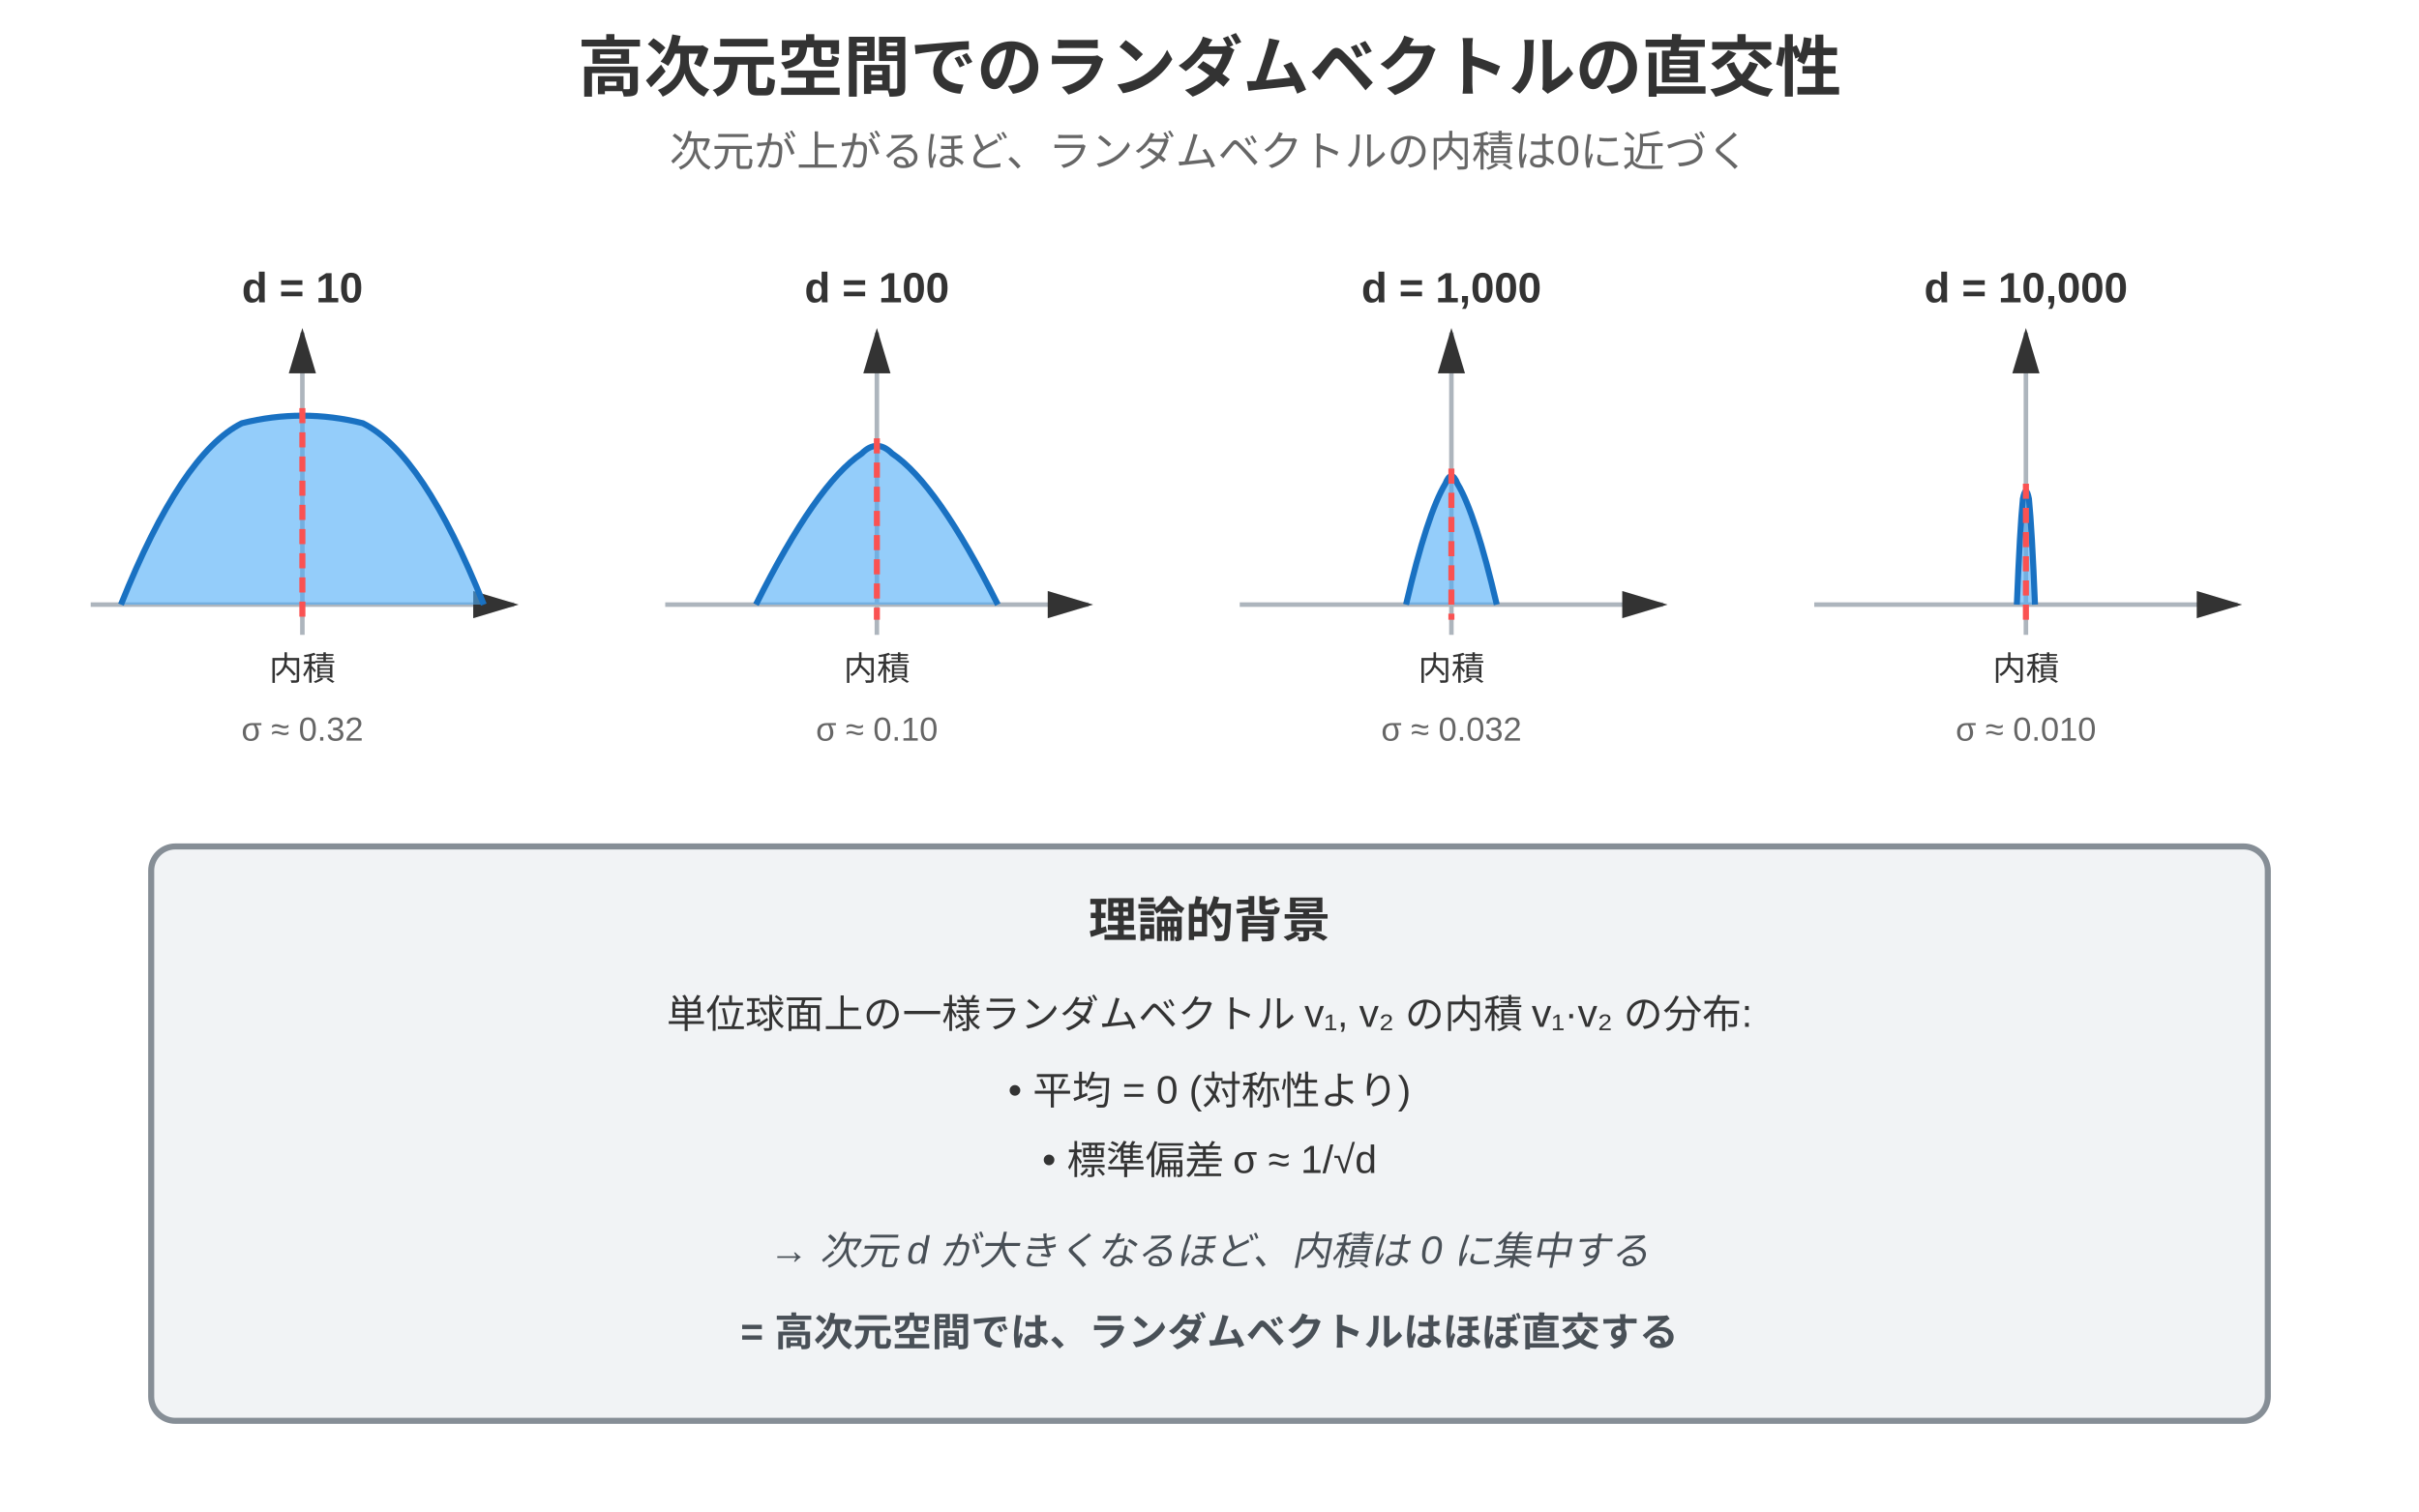
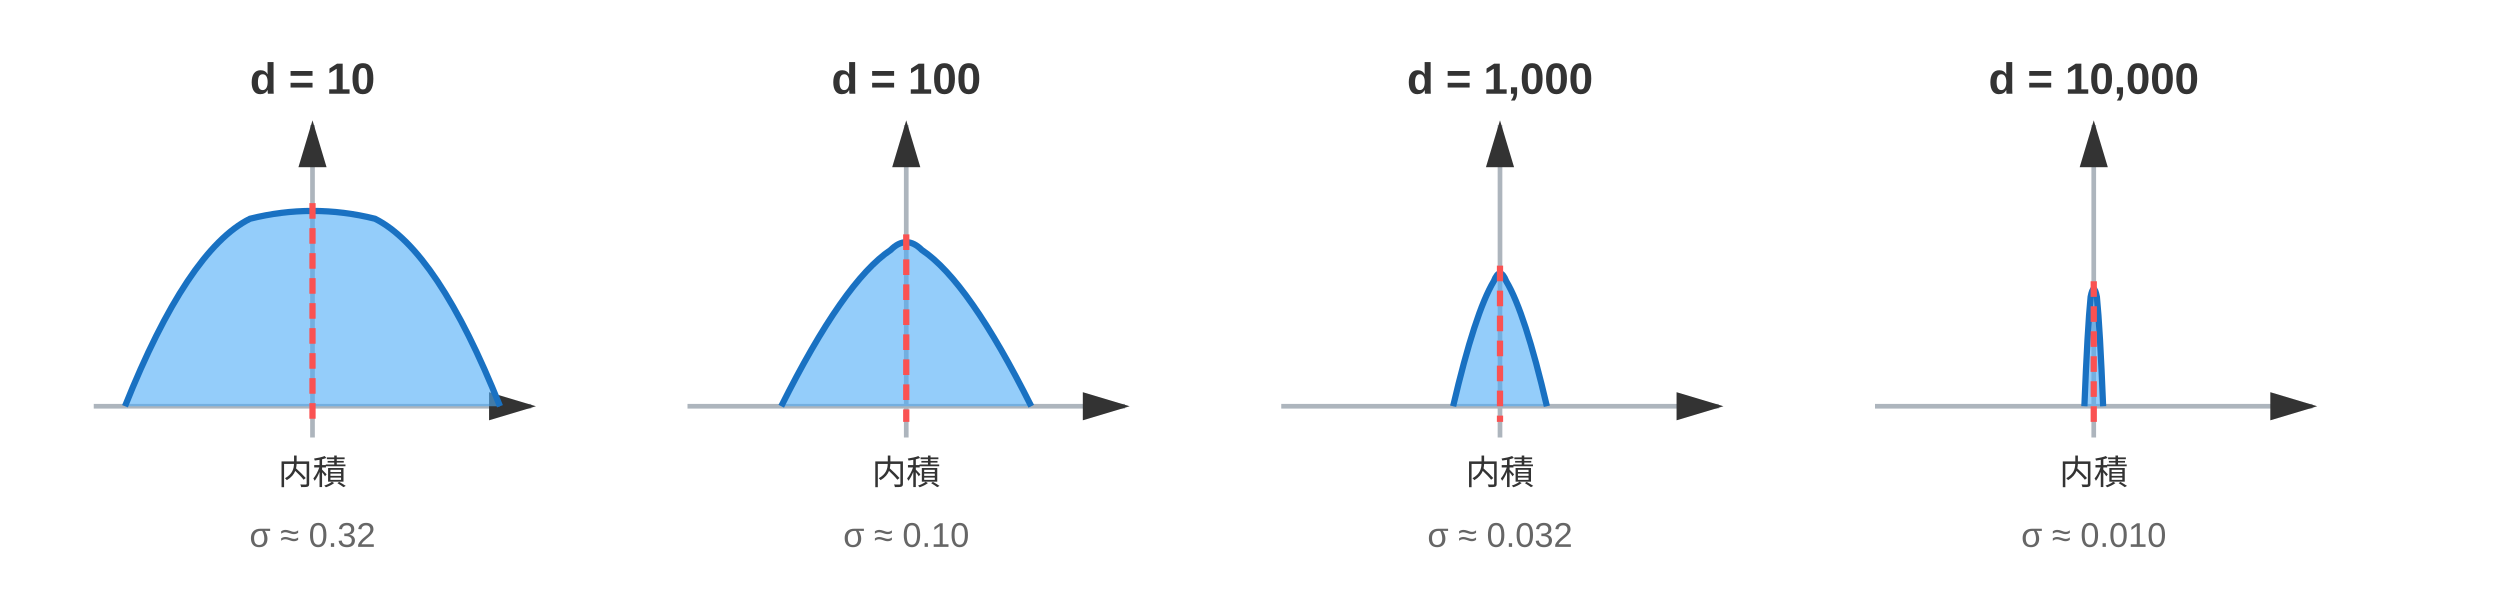
- <svg xmlns="http://www.w3.org/2000/svg" viewBox="0 0 800 500">
+ <svg xmlns="http://www.w3.org/2000/svg" viewBox="0 70 800 190">
  <defs>
    <marker id="arrowhead3" markerWidth="10" markerHeight="10" refX="9" refY="3" orient="auto">
      <polygon points="0 0, 10 3, 0 6" fill="#333" />
    </marker>
  </defs>
-   <text x="400" y="30" font-family="Arial, sans-serif" font-size="22" font-weight="bold" text-anchor="middle" fill="#333">高次元空間でのランダムベクトルの直交性</text>
-   <text x="400" y="55" font-family="Arial, sans-serif" font-size="14" text-anchor="middle" fill="#666">次元が上がるほど、ランダムベクトルの内積は0に近づく</text>
  <g id="dim-10">
    <text x="100" y="100" font-family="Arial, sans-serif" font-size="14" font-weight="bold" text-anchor="middle" fill="#333">d = 10</text>
    <line x1="30" y1="200" x2="170" y2="200" stroke="#adb5bd" stroke-width="1.5" marker-end="url(#arrowhead3)" />
    <line x1="100" y1="210" x2="100" y2="110" stroke="#adb5bd" stroke-width="1.5" marker-end="url(#arrowhead3)" />
    <path d="M 40,200 Q 60,150 80,140 Q 100,135 120,140 Q 140,150 160,200" fill="#4dabf7" fill-opacity="0.6" stroke="#1971c2" stroke-width="2" />
    <line x1="100" y1="135" x2="100" y2="205" stroke="#fa5252" stroke-width="2" stroke-dasharray="5,3" />
    <text x="100" y="225" font-family="Arial, sans-serif" font-size="11" text-anchor="middle" fill="#333">内積</text>
    <text x="100" y="245" font-family="Arial, sans-serif" font-size="11" text-anchor="middle" fill="#666">σ ≈ 0.32</text>
  </g>
  <g id="dim-100">
    <text x="290" y="100" font-family="Arial, sans-serif" font-size="14" font-weight="bold" text-anchor="middle" fill="#333">d = 100</text>
    <line x1="220" y1="200" x2="360" y2="200" stroke="#adb5bd" stroke-width="1.5" marker-end="url(#arrowhead3)" />
    <line x1="290" y1="210" x2="290" y2="110" stroke="#adb5bd" stroke-width="1.5" marker-end="url(#arrowhead3)" />
    <path d="M 250,200 Q 270,160 285,150 Q 290,145 295,150 Q 310,160 330,200" fill="#4dabf7" fill-opacity="0.6" stroke="#1971c2" stroke-width="2" />
    <line x1="290" y1="145" x2="290" y2="205" stroke="#fa5252" stroke-width="2" stroke-dasharray="5,3" />
    <text x="290" y="225" font-family="Arial, sans-serif" font-size="11" text-anchor="middle" fill="#333">内積</text>
    <text x="290" y="245" font-family="Arial, sans-serif" font-size="11" text-anchor="middle" fill="#666">σ ≈ 0.10</text>
  </g>
  <g id="dim-1000">
    <text x="480" y="100" font-family="Arial, sans-serif" font-size="14" font-weight="bold" text-anchor="middle" fill="#333">d = 1,000</text>
    <line x1="410" y1="200" x2="550" y2="200" stroke="#adb5bd" stroke-width="1.5" marker-end="url(#arrowhead3)" />
    <line x1="480" y1="210" x2="480" y2="110" stroke="#adb5bd" stroke-width="1.5" marker-end="url(#arrowhead3)" />
    <path d="M 465,200 Q 472,170 478,160 Q 480,155 482,160 Q 488,170 495,200" fill="#4dabf7" fill-opacity="0.6" stroke="#1971c2" stroke-width="2" />
    <line x1="480" y1="155" x2="480" y2="205" stroke="#fa5252" stroke-width="2" stroke-dasharray="5,3" />
    <text x="480" y="225" font-family="Arial, sans-serif" font-size="11" text-anchor="middle" fill="#333">内積</text>
    <text x="480" y="245" font-family="Arial, sans-serif" font-size="11" text-anchor="middle" fill="#666">σ ≈ 0.032</text>
  </g>
  <g id="dim-10000">
    <text x="670" y="100" font-family="Arial, sans-serif" font-size="14" font-weight="bold" text-anchor="middle" fill="#333">d = 10,000</text>
    <line x1="600" y1="200" x2="740" y2="200" stroke="#adb5bd" stroke-width="1.5" marker-end="url(#arrowhead3)" />
    <line x1="670" y1="210" x2="670" y2="110" stroke="#adb5bd" stroke-width="1.5" marker-end="url(#arrowhead3)" />
    <path d="M 667,200 Q 668,175 669,165 Q 670,160 671,165 Q 672,175 673,200" fill="#4dabf7" fill-opacity="0.6" stroke="#1971c2" stroke-width="2" />
    <line x1="670" y1="160" x2="670" y2="205" stroke="#fa5252" stroke-width="2" stroke-dasharray="5,3" />
    <text x="670" y="225" font-family="Arial, sans-serif" font-size="11" text-anchor="middle" fill="#333">内積</text>
    <text x="670" y="245" font-family="Arial, sans-serif" font-size="11" text-anchor="middle" fill="#666">σ ≈ 0.010</text>
  </g>
-   <rect x="50" y="280" width="700" height="190" fill="#f1f3f5" stroke="#868e96" stroke-width="2" rx="8" />
-   <text x="400" y="310" font-family="Arial, sans-serif" font-size="16" font-weight="bold" text-anchor="middle" fill="#333">理論的背景</text>
-   <text x="400" y="340" font-family="Arial, sans-serif" font-size="13" text-anchor="middle" fill="#333">
-     単位球面上の一様ランダムベクトル v₁, v₂ の内積 v₁·v₂ の分布:
-   </text>
-   <text x="400" y="365" font-family="Arial, sans-serif" font-size="13" text-anchor="middle" fill="#333">
-     • 平均 = 0 (対称性より)
-   </text>
-   <text x="400" y="388" font-family="Arial, sans-serif" font-size="13" text-anchor="middle" fill="#333">
-     • 標準偏差 σ ≈ 1/√d
-   </text>
-   <text x="400" y="418" font-family="Arial, sans-serif" font-size="13" text-anchor="middle" fill="#495057" font-style="italic">
-     → 次元 d が大きくなるほど、内積は 0 に集中する
-   </text>
-   <text x="400" y="445" font-family="Arial, sans-serif" font-size="13" text-anchor="middle" fill="#495057" font-weight="bold">
-     = 高次元空間では、ランダムベクトルはほぼ直交する
-   </text>
</svg>
